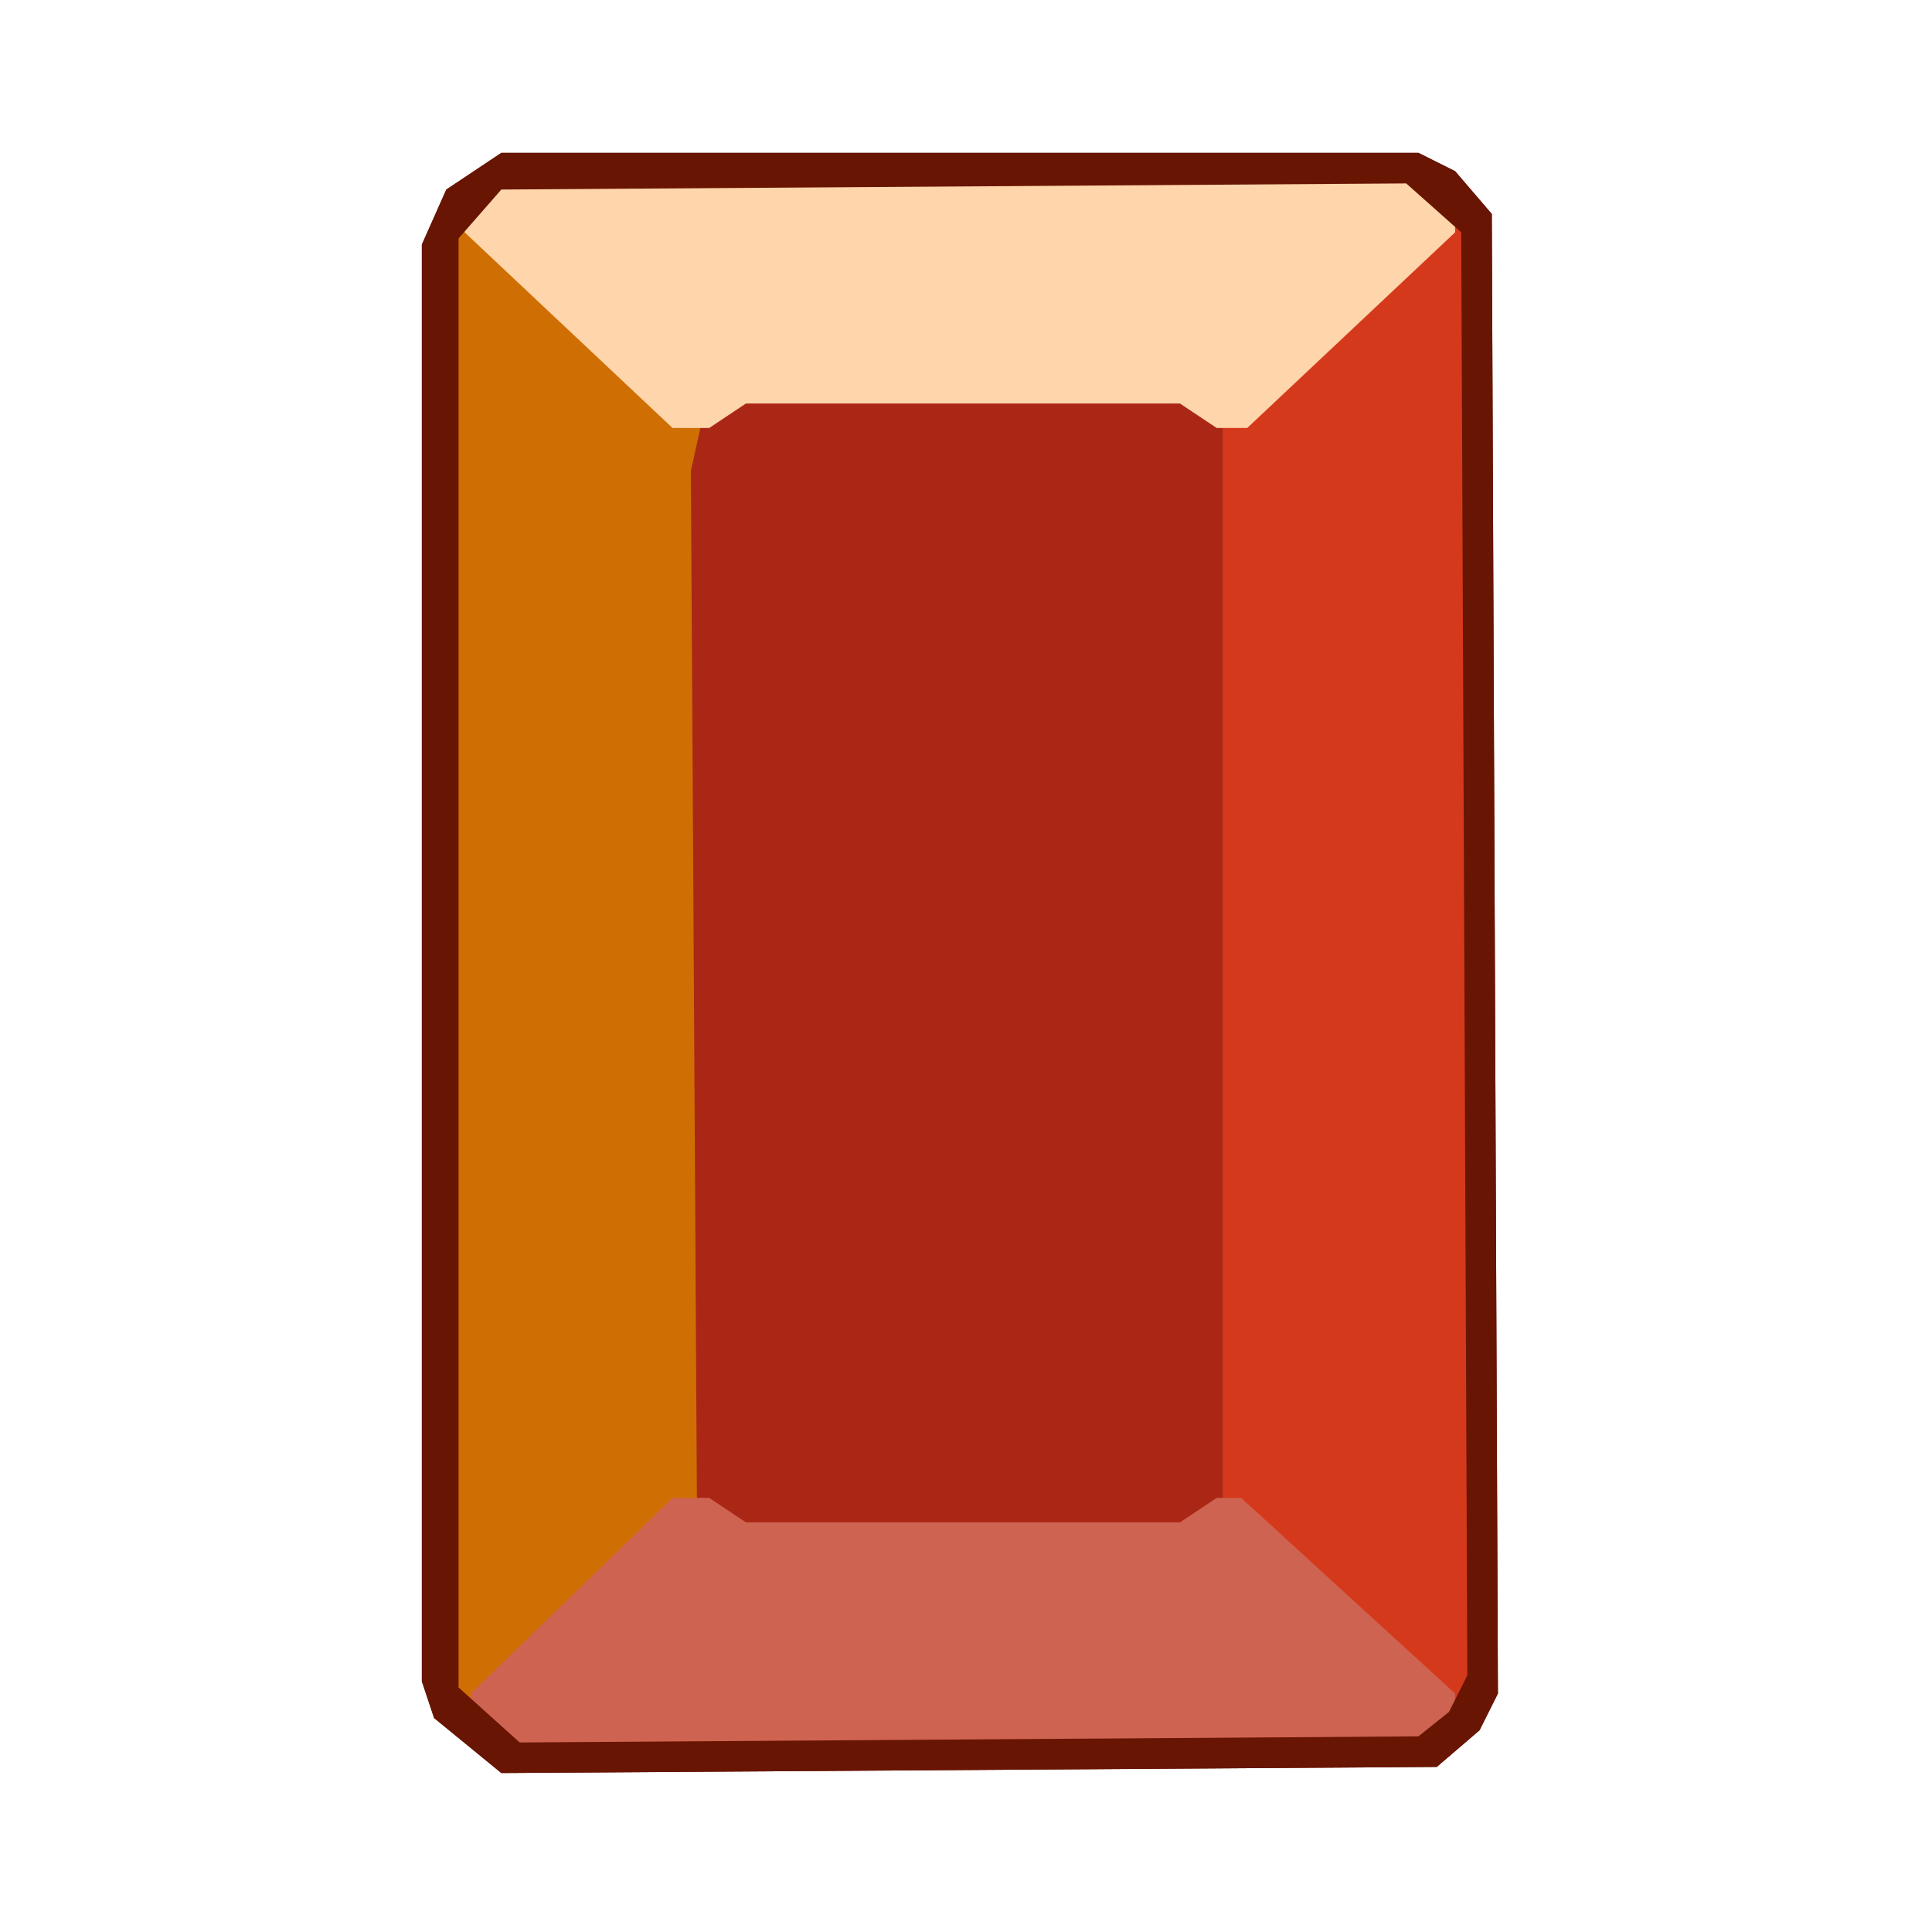
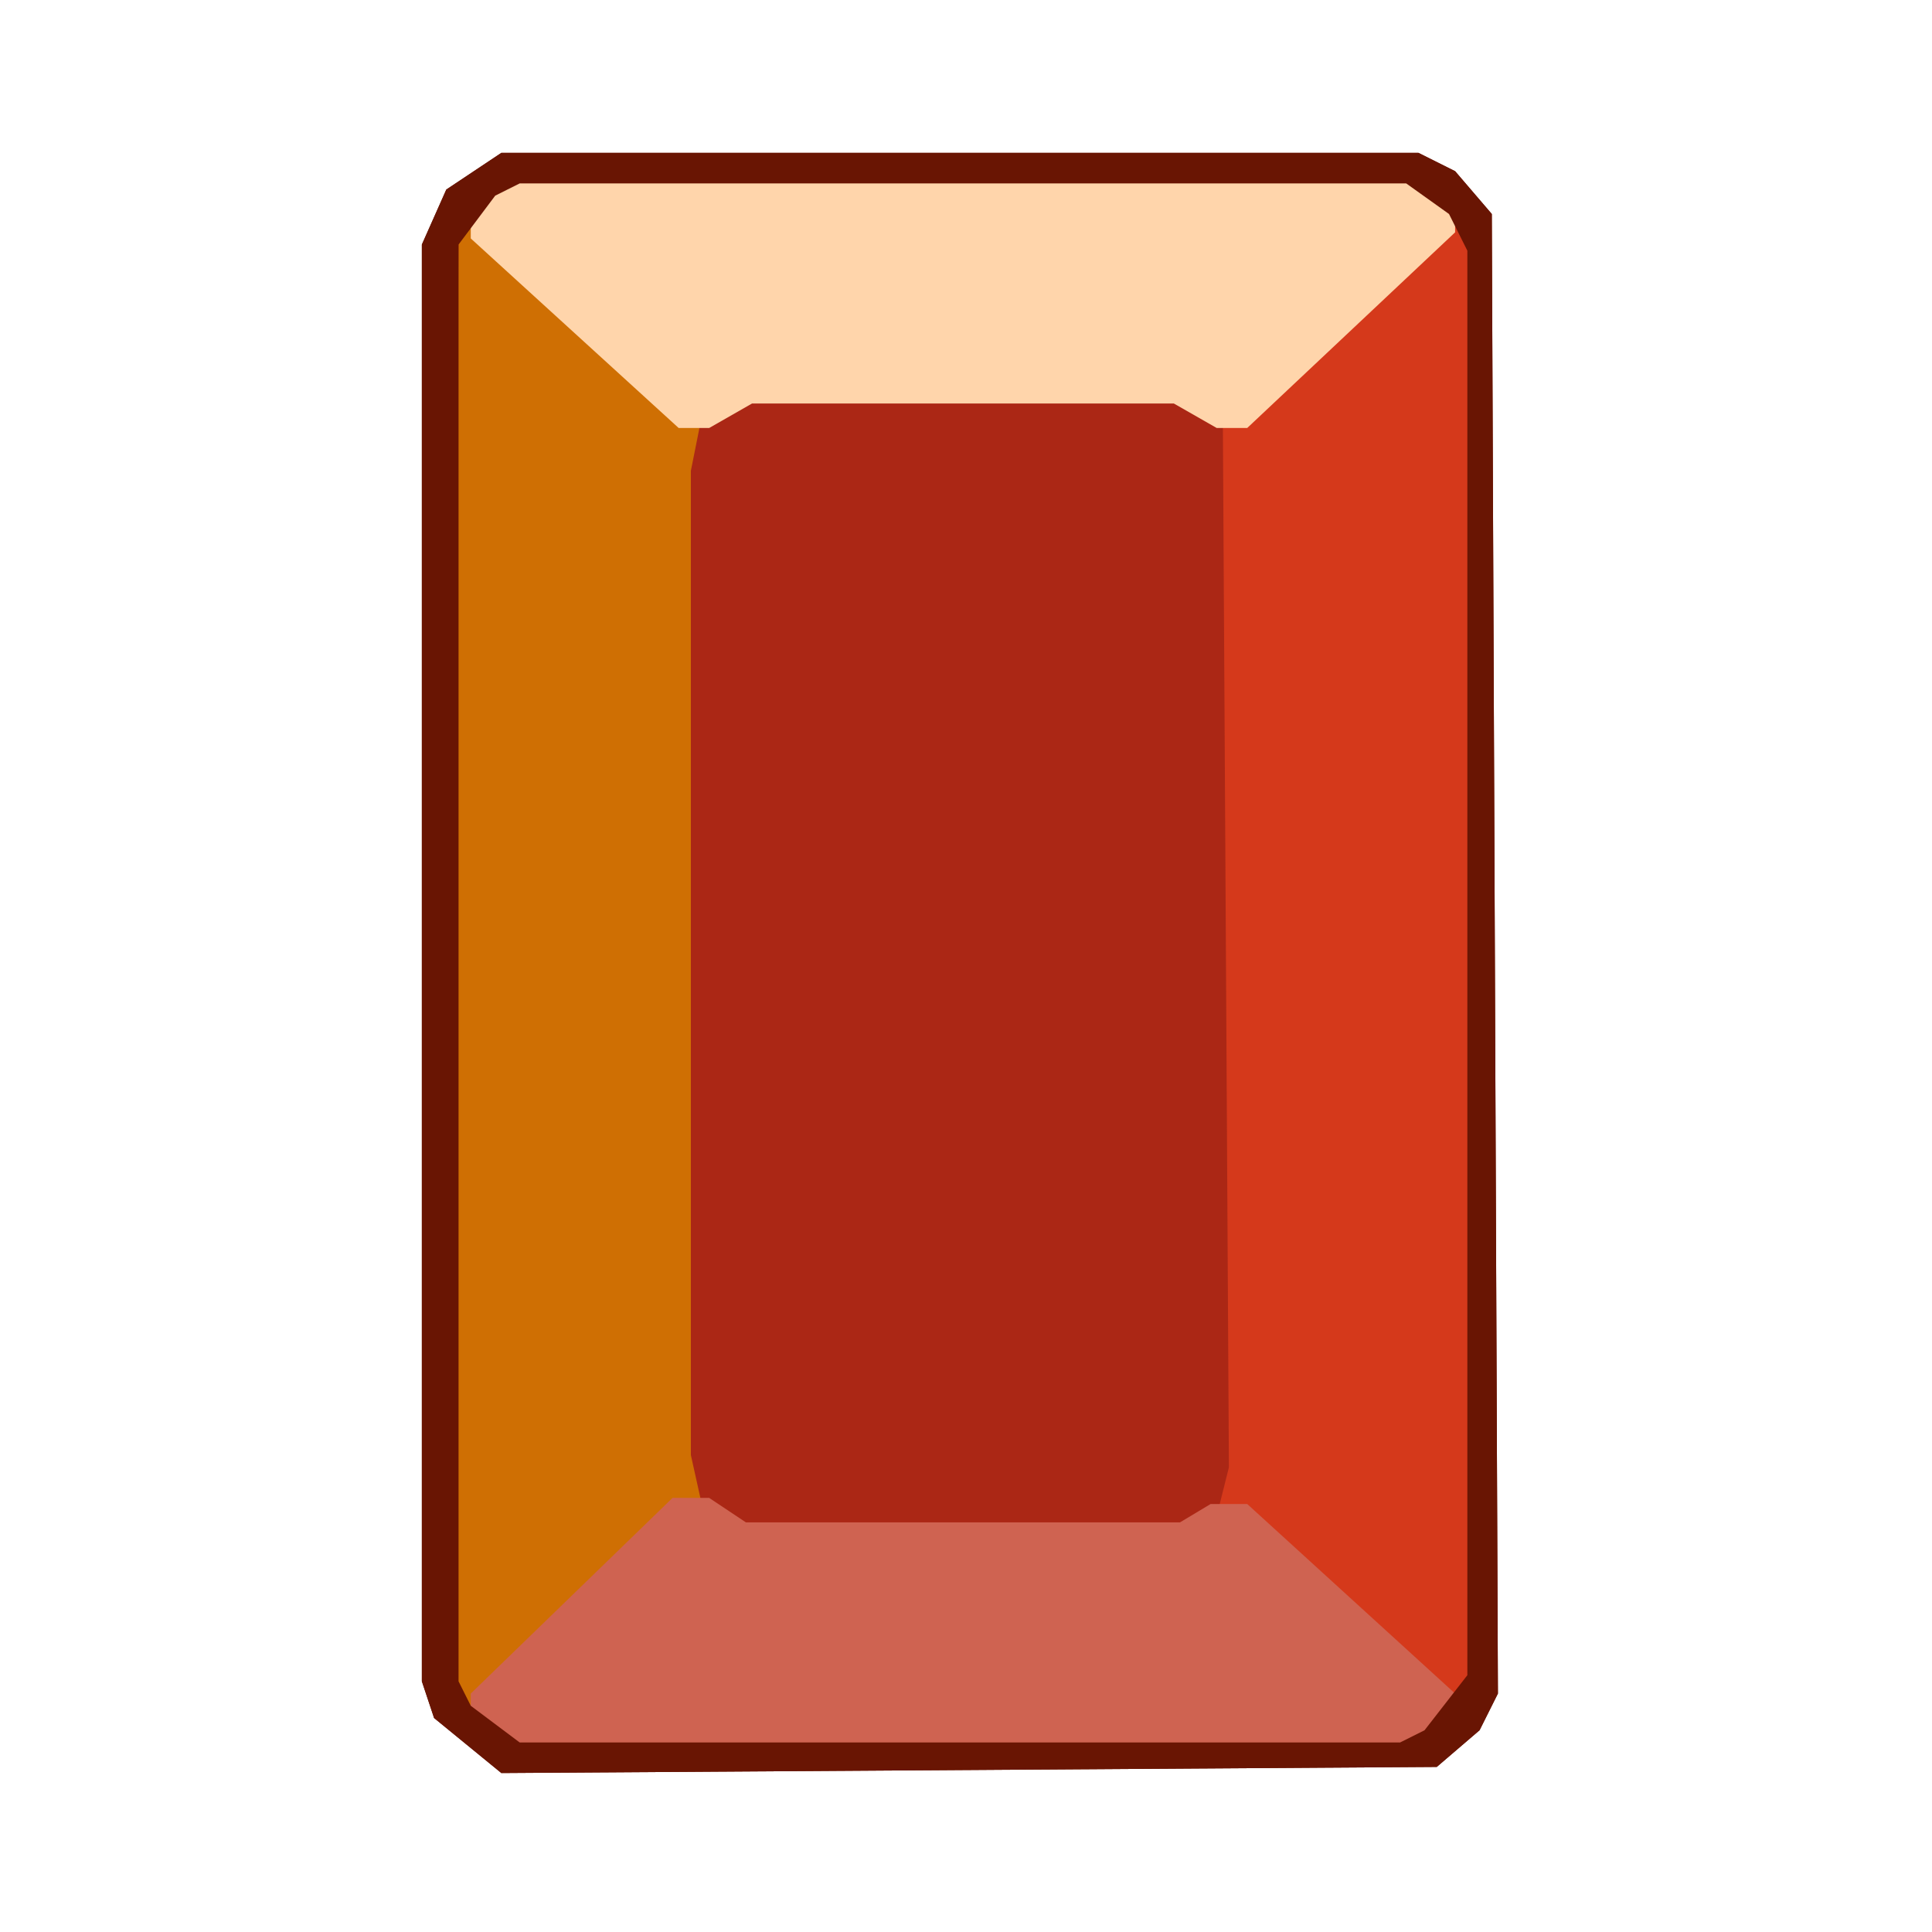
<svg xmlns="http://www.w3.org/2000/svg" viewBox="-37 0 316 316" width="200" height="200">
  <path d="M36,31 L32,40 L32,275 L34,281 L45,290 L198,289 L205,283 L208,277 L207,35 L201,28 L195,25 L45,25 Z" fill="#691503" fill-rule="evenodd" />
-   <path d="M43,30 L37,37 L37,278 L46,286 L197,285 L204,276 L203,36 L195,29 Z" fill="#ab2715" fill-rule="evenodd" />
-   <path d="M196,36 L163,67 L163,248 L196,279 L202,279 L204,276 L204,39 L202,36 Z" fill="#d5391b" fill-rule="evenodd" />
-   <path d="M39,35 L37,37 L37,278 L44,280 L77,248 L76,77 L78,68 L46,37 Z" fill="#cf6f03" fill-rule="evenodd" />
-   <path d="M39,34 L39,38 L73,70 L79,70 L85,66 L156,66 L162,70 L167,70 L201,38 L201,33 L195,29 L46,29 Z" fill="#ffd5ab" fill-rule="evenodd" />
-   <path d="M40,277 L40,282 L46,286 L194,286 L201,281 L201,277 L166,245 L162,245 L156,249 L85,249 L79,245 L73,245 Z" fill="#cf6351" fill-rule="evenodd" />
-   <path d="M36,31 L32,40 L32,275 L34,281 L45,290 L198,289 L205,283 L208,277 L207,35 L201,28 L195,25 L45,25 Z M45,31 L193,30 L202,38 L203,274 L200,280 L195,284 L48,285 L38,276 L38,39 Z" fill="#691503" fill-rule="evenodd" />
+   <path d="M42,31 L37,38 L37,277 L39,281 L46,286 L194,286 L198,284 L204,276 L204,39 L201,33 L195,29 L46,29 Z" fill="#ab2715" fill-rule="evenodd" />
+   <path d="M197,35 L163,67 L164,240 L162,248 L197,280 L201,280 L204,276 L204,39 L201,35 Z" fill="#d5391b" fill-rule="evenodd" />
+   <path d="M38,36 L37,277 L39,280 L44,280 L78,247 L76,238 L76,77 L78,67 L45,36 Z" fill="#cf6f03" fill-rule="evenodd" />
+   <path d="M40,33 L40,39 L74,70 L79,70 L86,66 L155,66 L162,70 L167,70 L201,38 L201,33 L195,29 L46,29 Z" fill="#ffd5ab" fill-rule="evenodd" />
+   <path d="M40,277 L40,282 L46,286 L194,286 L201,281 L201,277 L167,246 L161,246 L156,249 L85,249 L79,245 L73,245 Z" fill="#cf6351" fill-rule="evenodd" />
+   <path d="M36,31 L32,40 L32,275 L34,281 L45,290 L198,289 L205,283 L208,277 L207,35 L201,28 L195,25 L45,25 Z M44,32 L48,30 L193,30 L200,35 L203,41 L203,274 L196,283 L192,285 L48,285 L40,279 L38,275 L38,40 Z" fill="#691503" fill-rule="evenodd" />
</svg>
